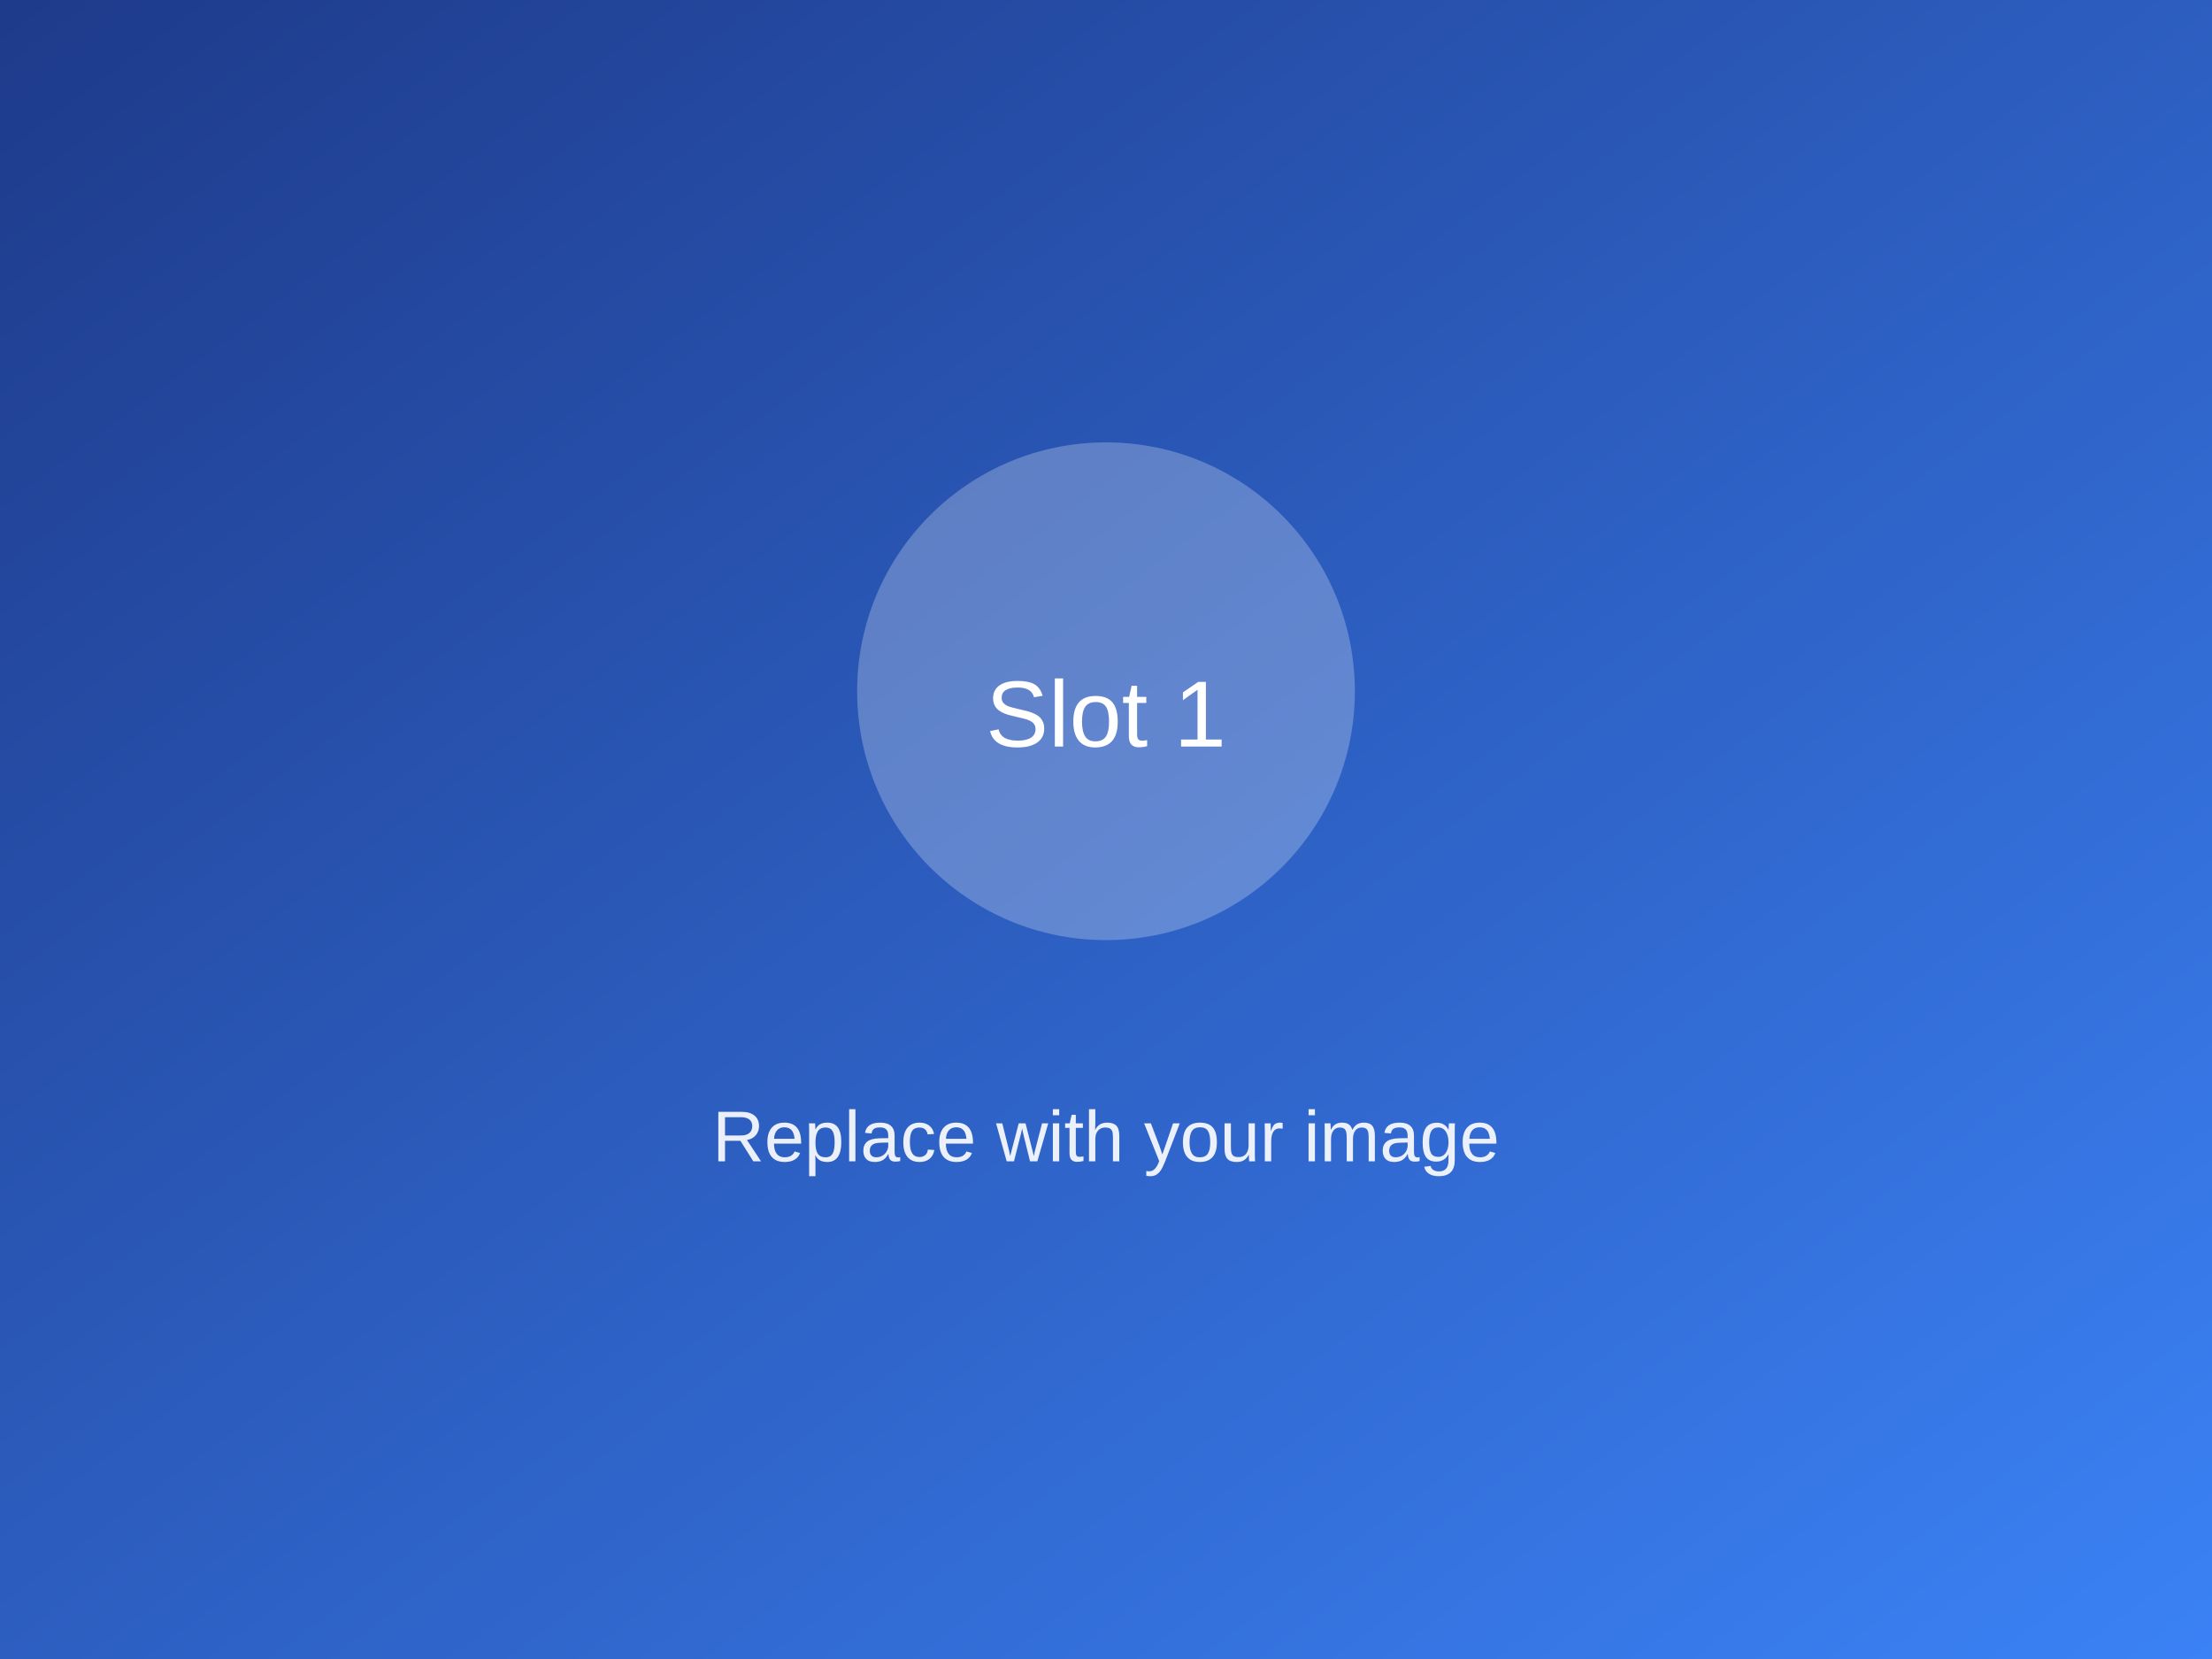
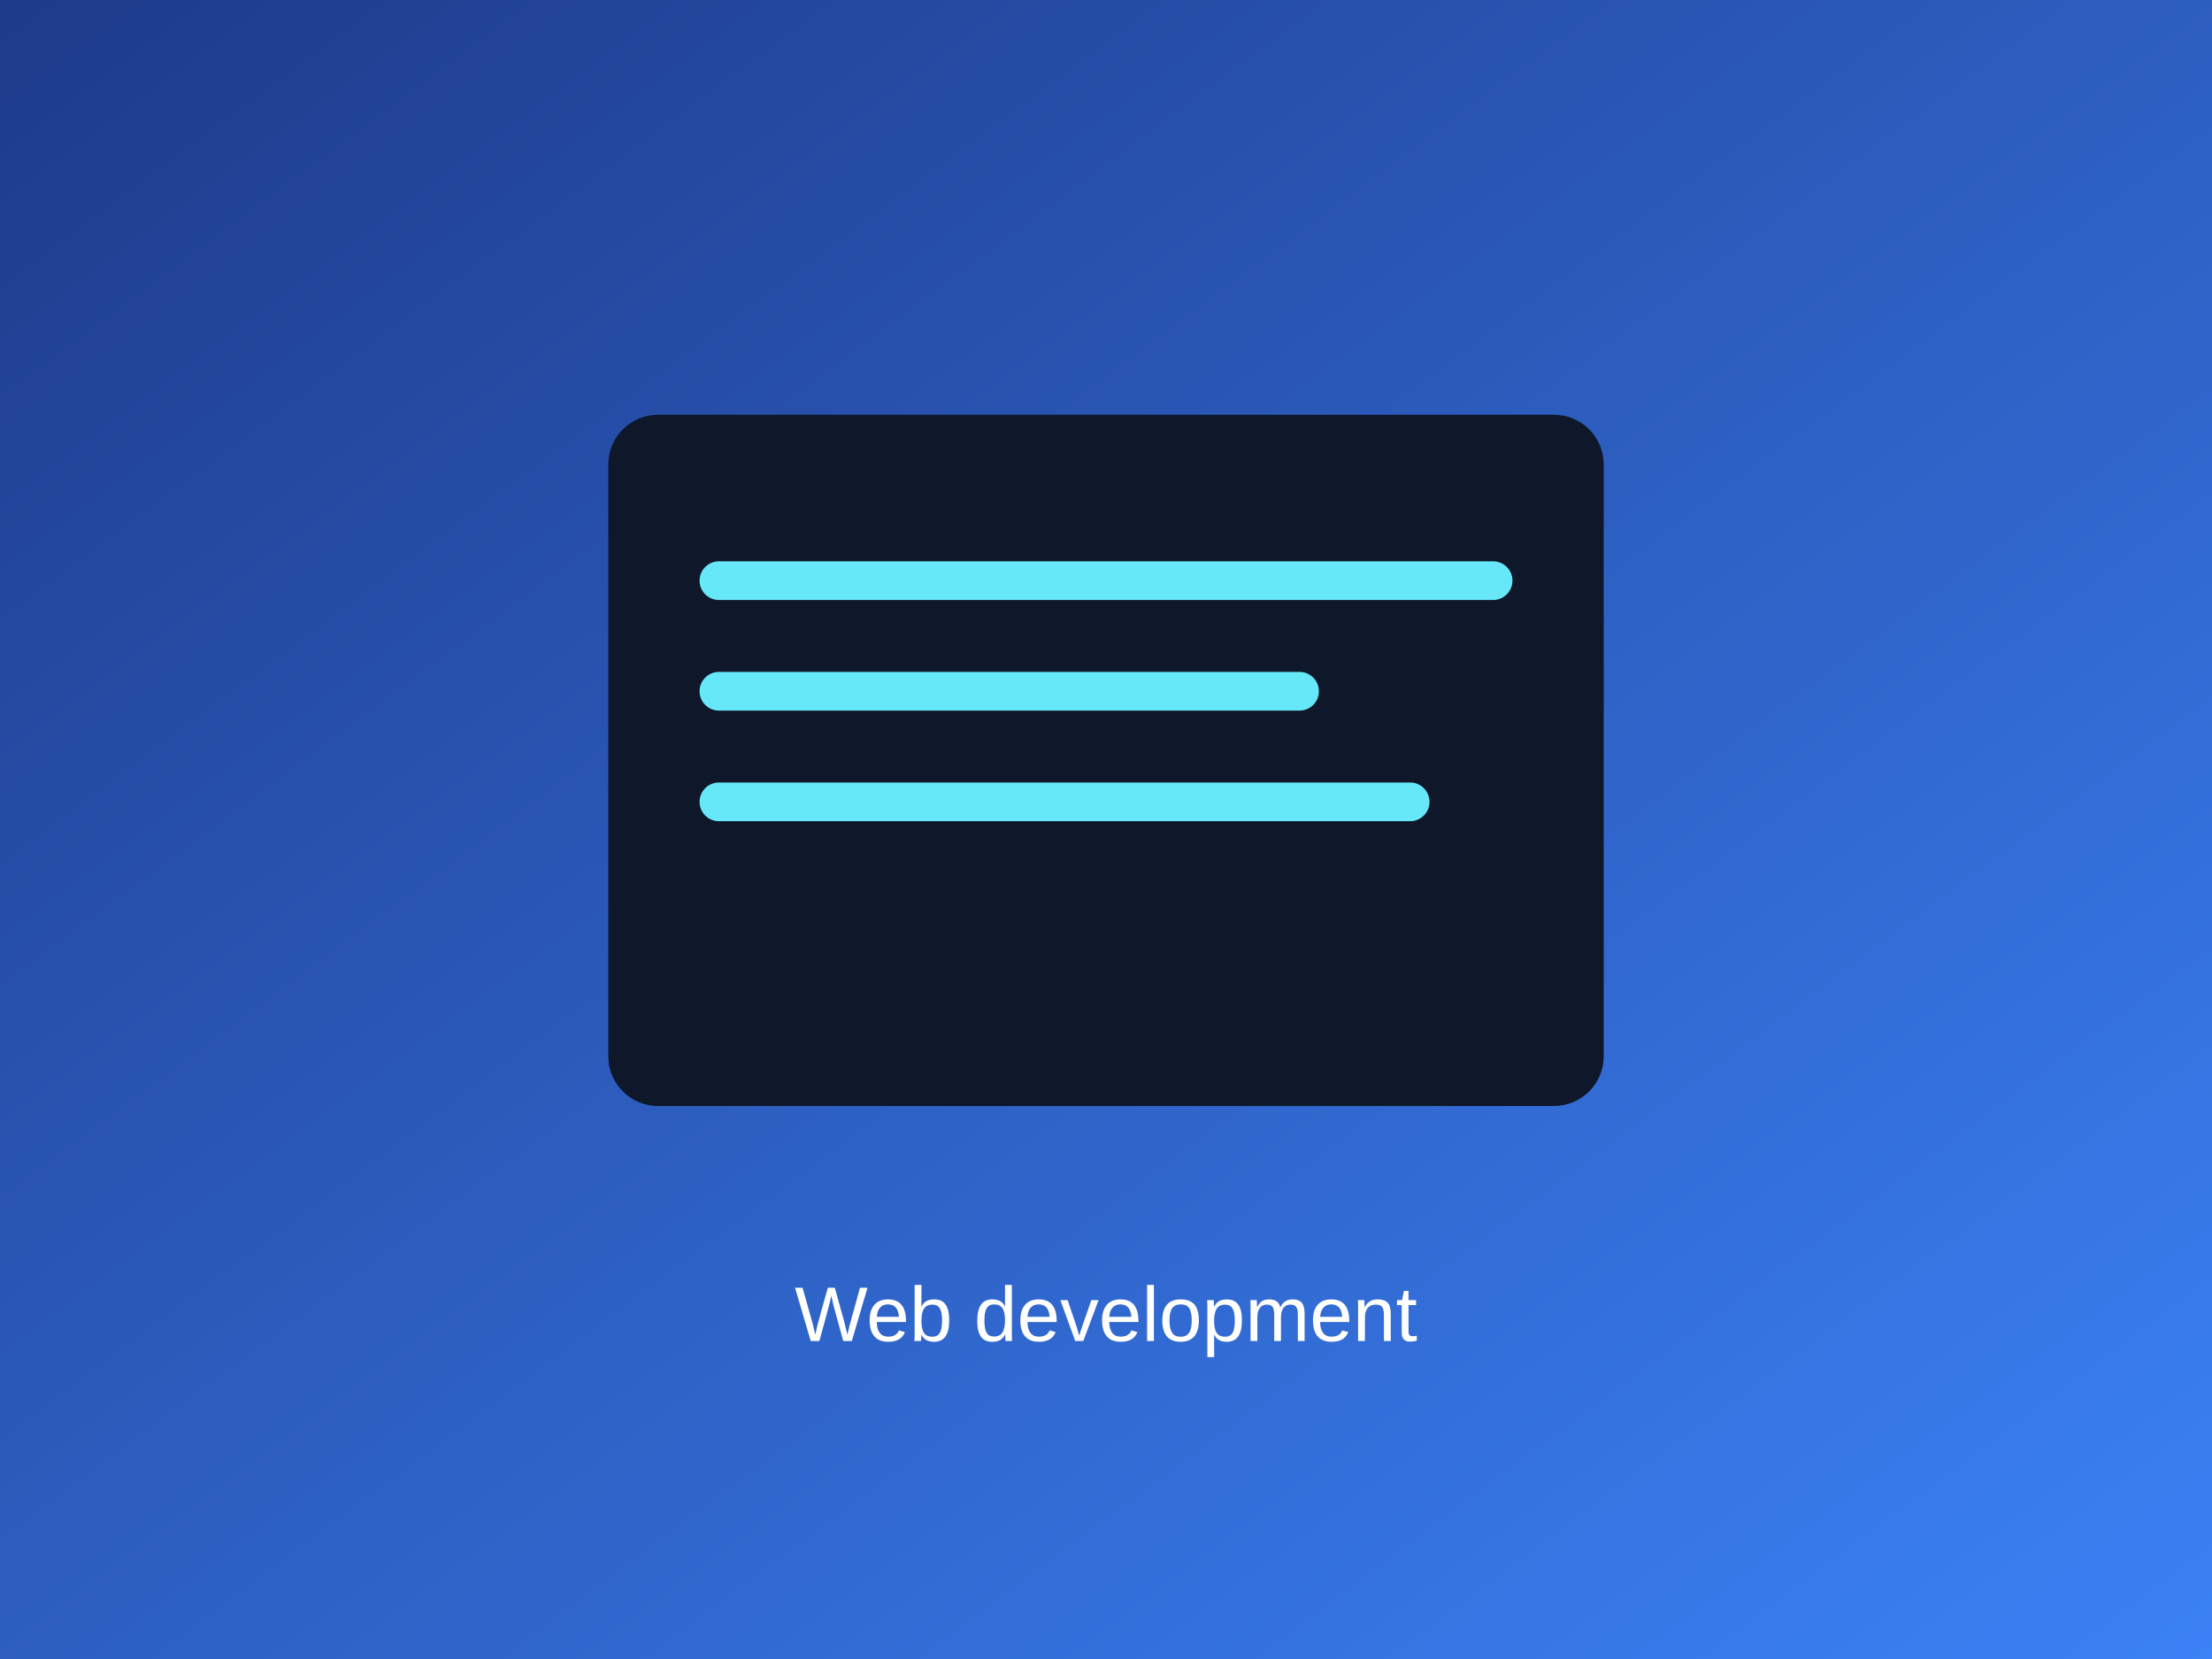
<svg xmlns="http://www.w3.org/2000/svg" width="800" height="600" viewBox="0 0 800 600">
  <defs>
    <linearGradient id="g" x1="0" y1="0" x2="1" y2="1">
      <stop offset="0" stop-color="#1e3a8a" />
      <stop offset="1" stop-color="#3b82f6" />
    </linearGradient>
  </defs>
  <rect width="800" height="600" fill="url(#g)" />
-   <circle cx="400" cy="250" r="90" fill="rgba(255,255,255,0.25)" />
-   <text x="400" y="270" font-family="Arial" font-size="34" fill="#fff" text-anchor="middle">Slot 1</text>
-   <text x="400" y="420" font-family="Arial" font-size="26" fill="rgba(255,255,255,0.9)" text-anchor="middle">Replace with your image</text>
+   <rect x="220" y="150" width="360" height="250" rx="18" fill="#0f172a" />
+   <path d="M260 210h280M260 250h210M260 290h250" stroke="#67e8f9" stroke-width="14" stroke-linecap="round" />
+   <text x="400" y="485" font-family="Arial" font-size="28" fill="#fff" text-anchor="middle">Web development</text>
</svg>
